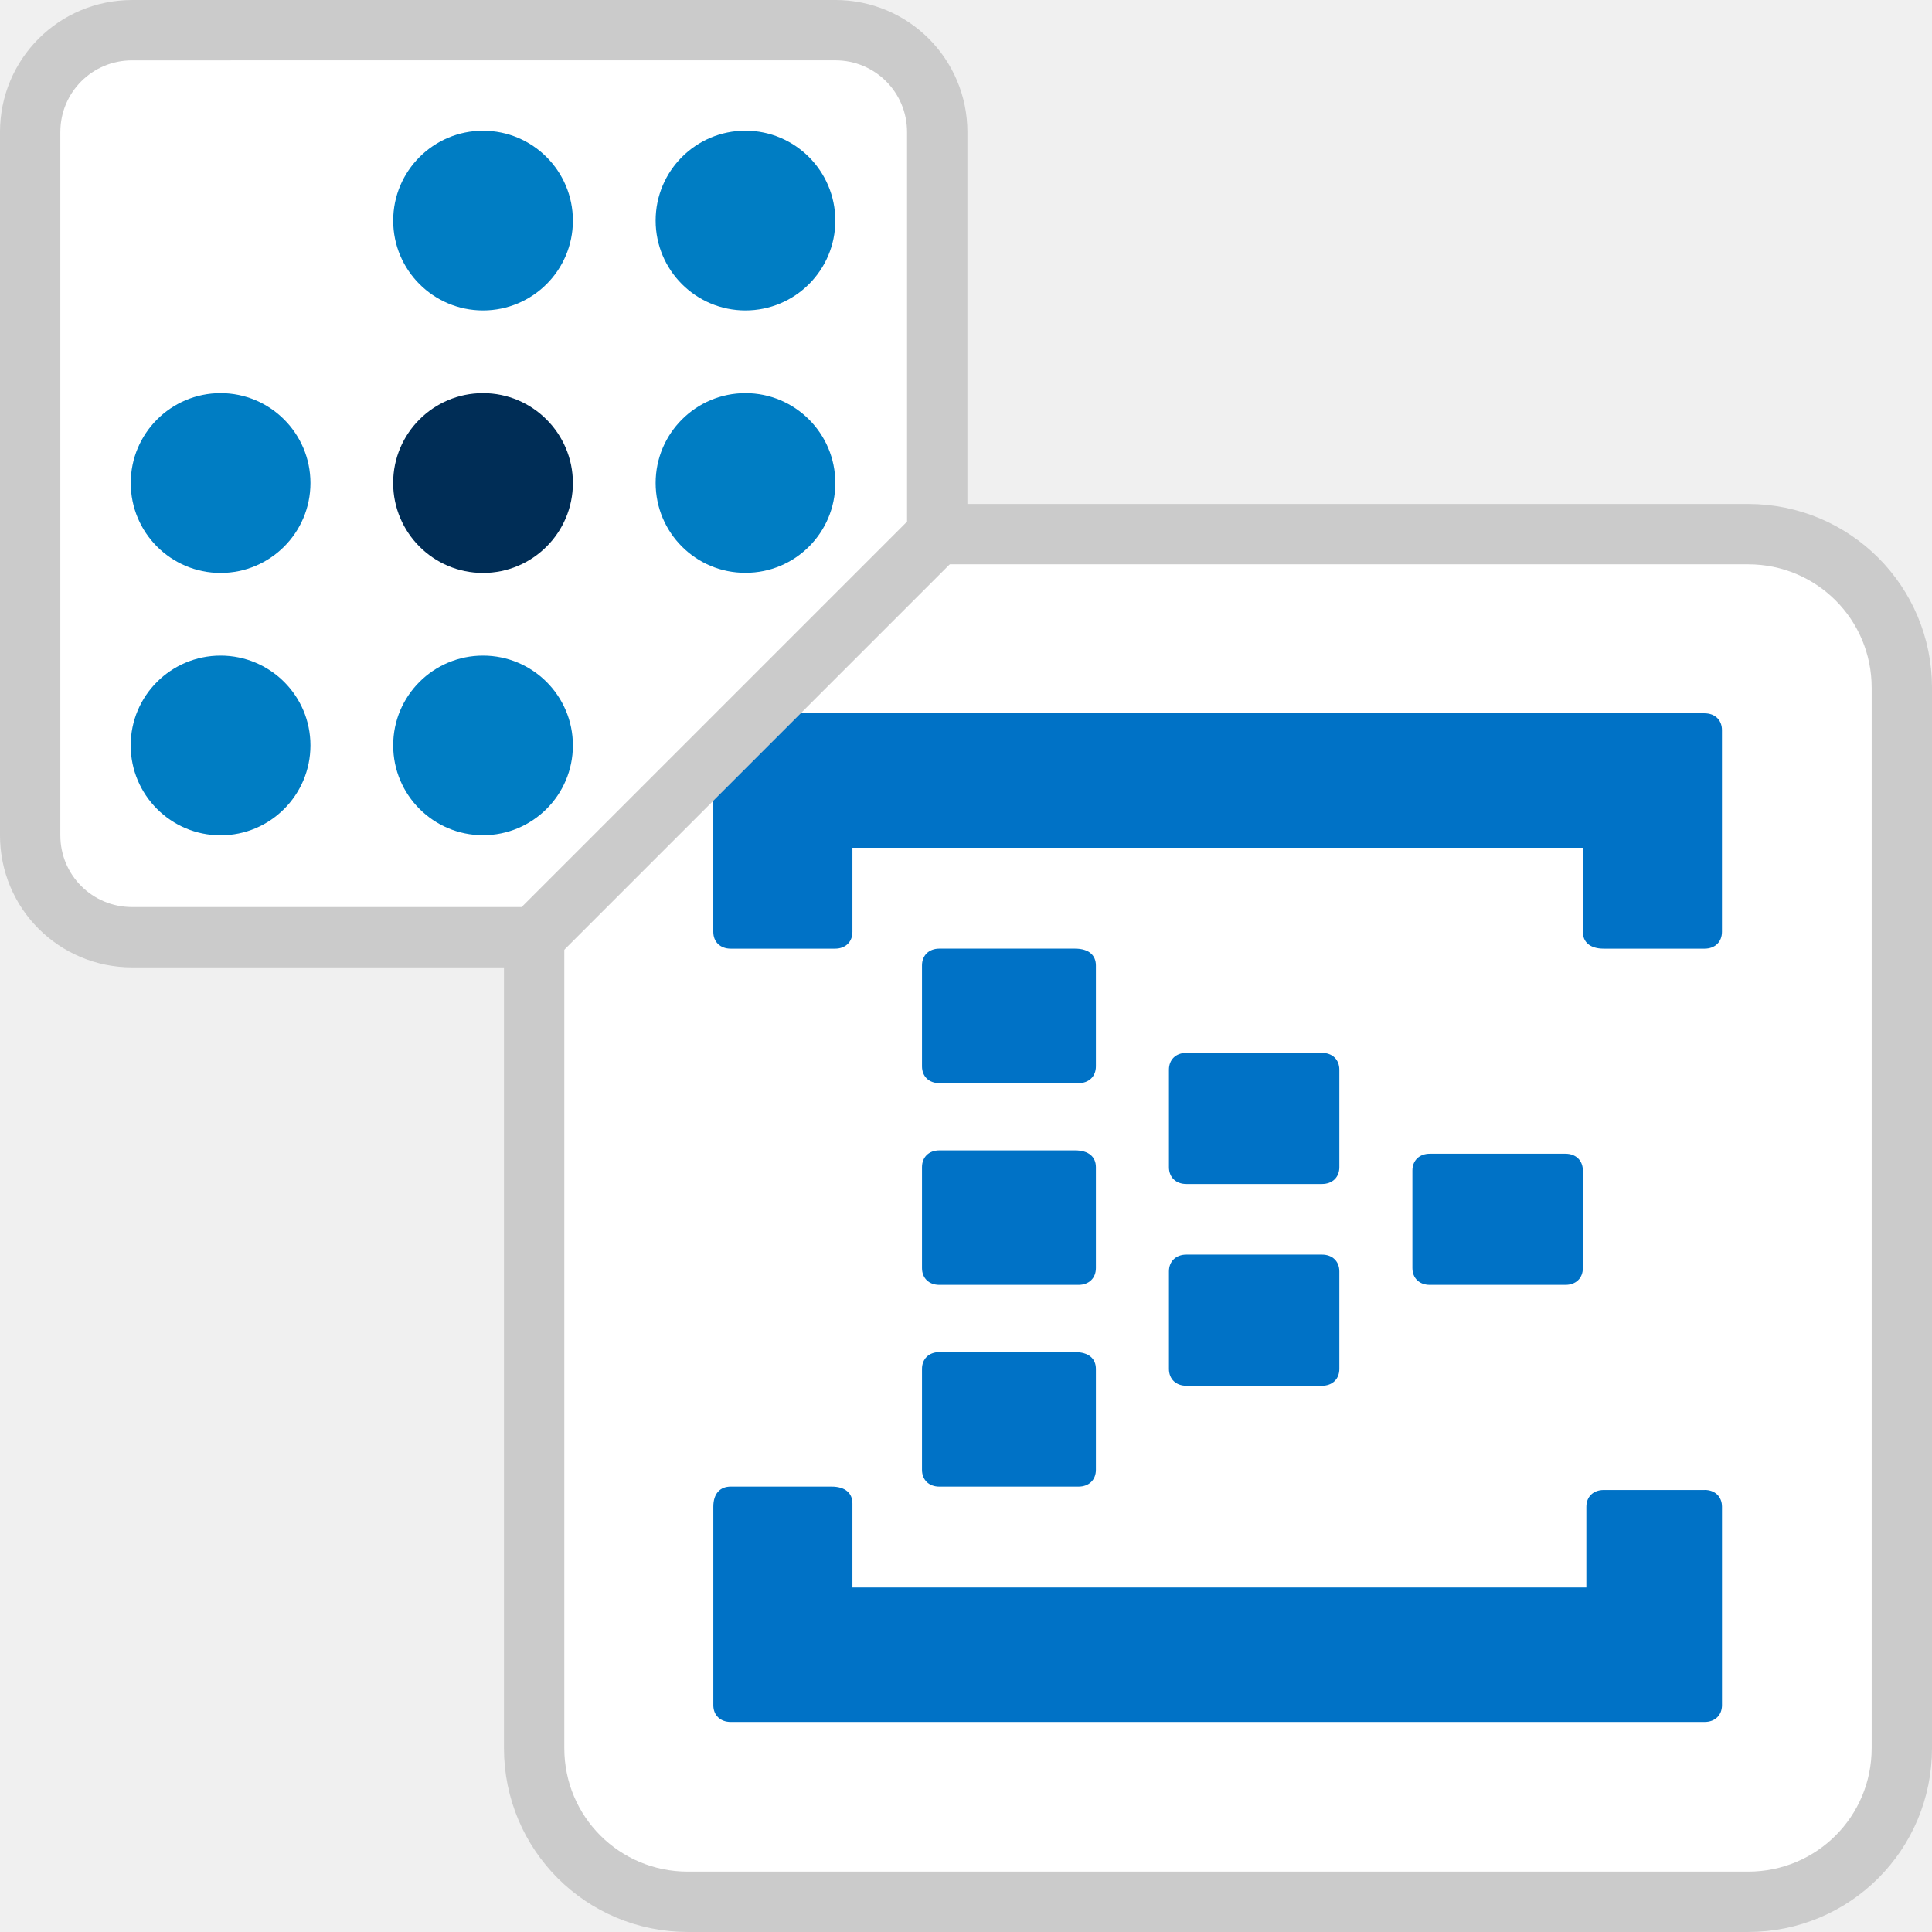
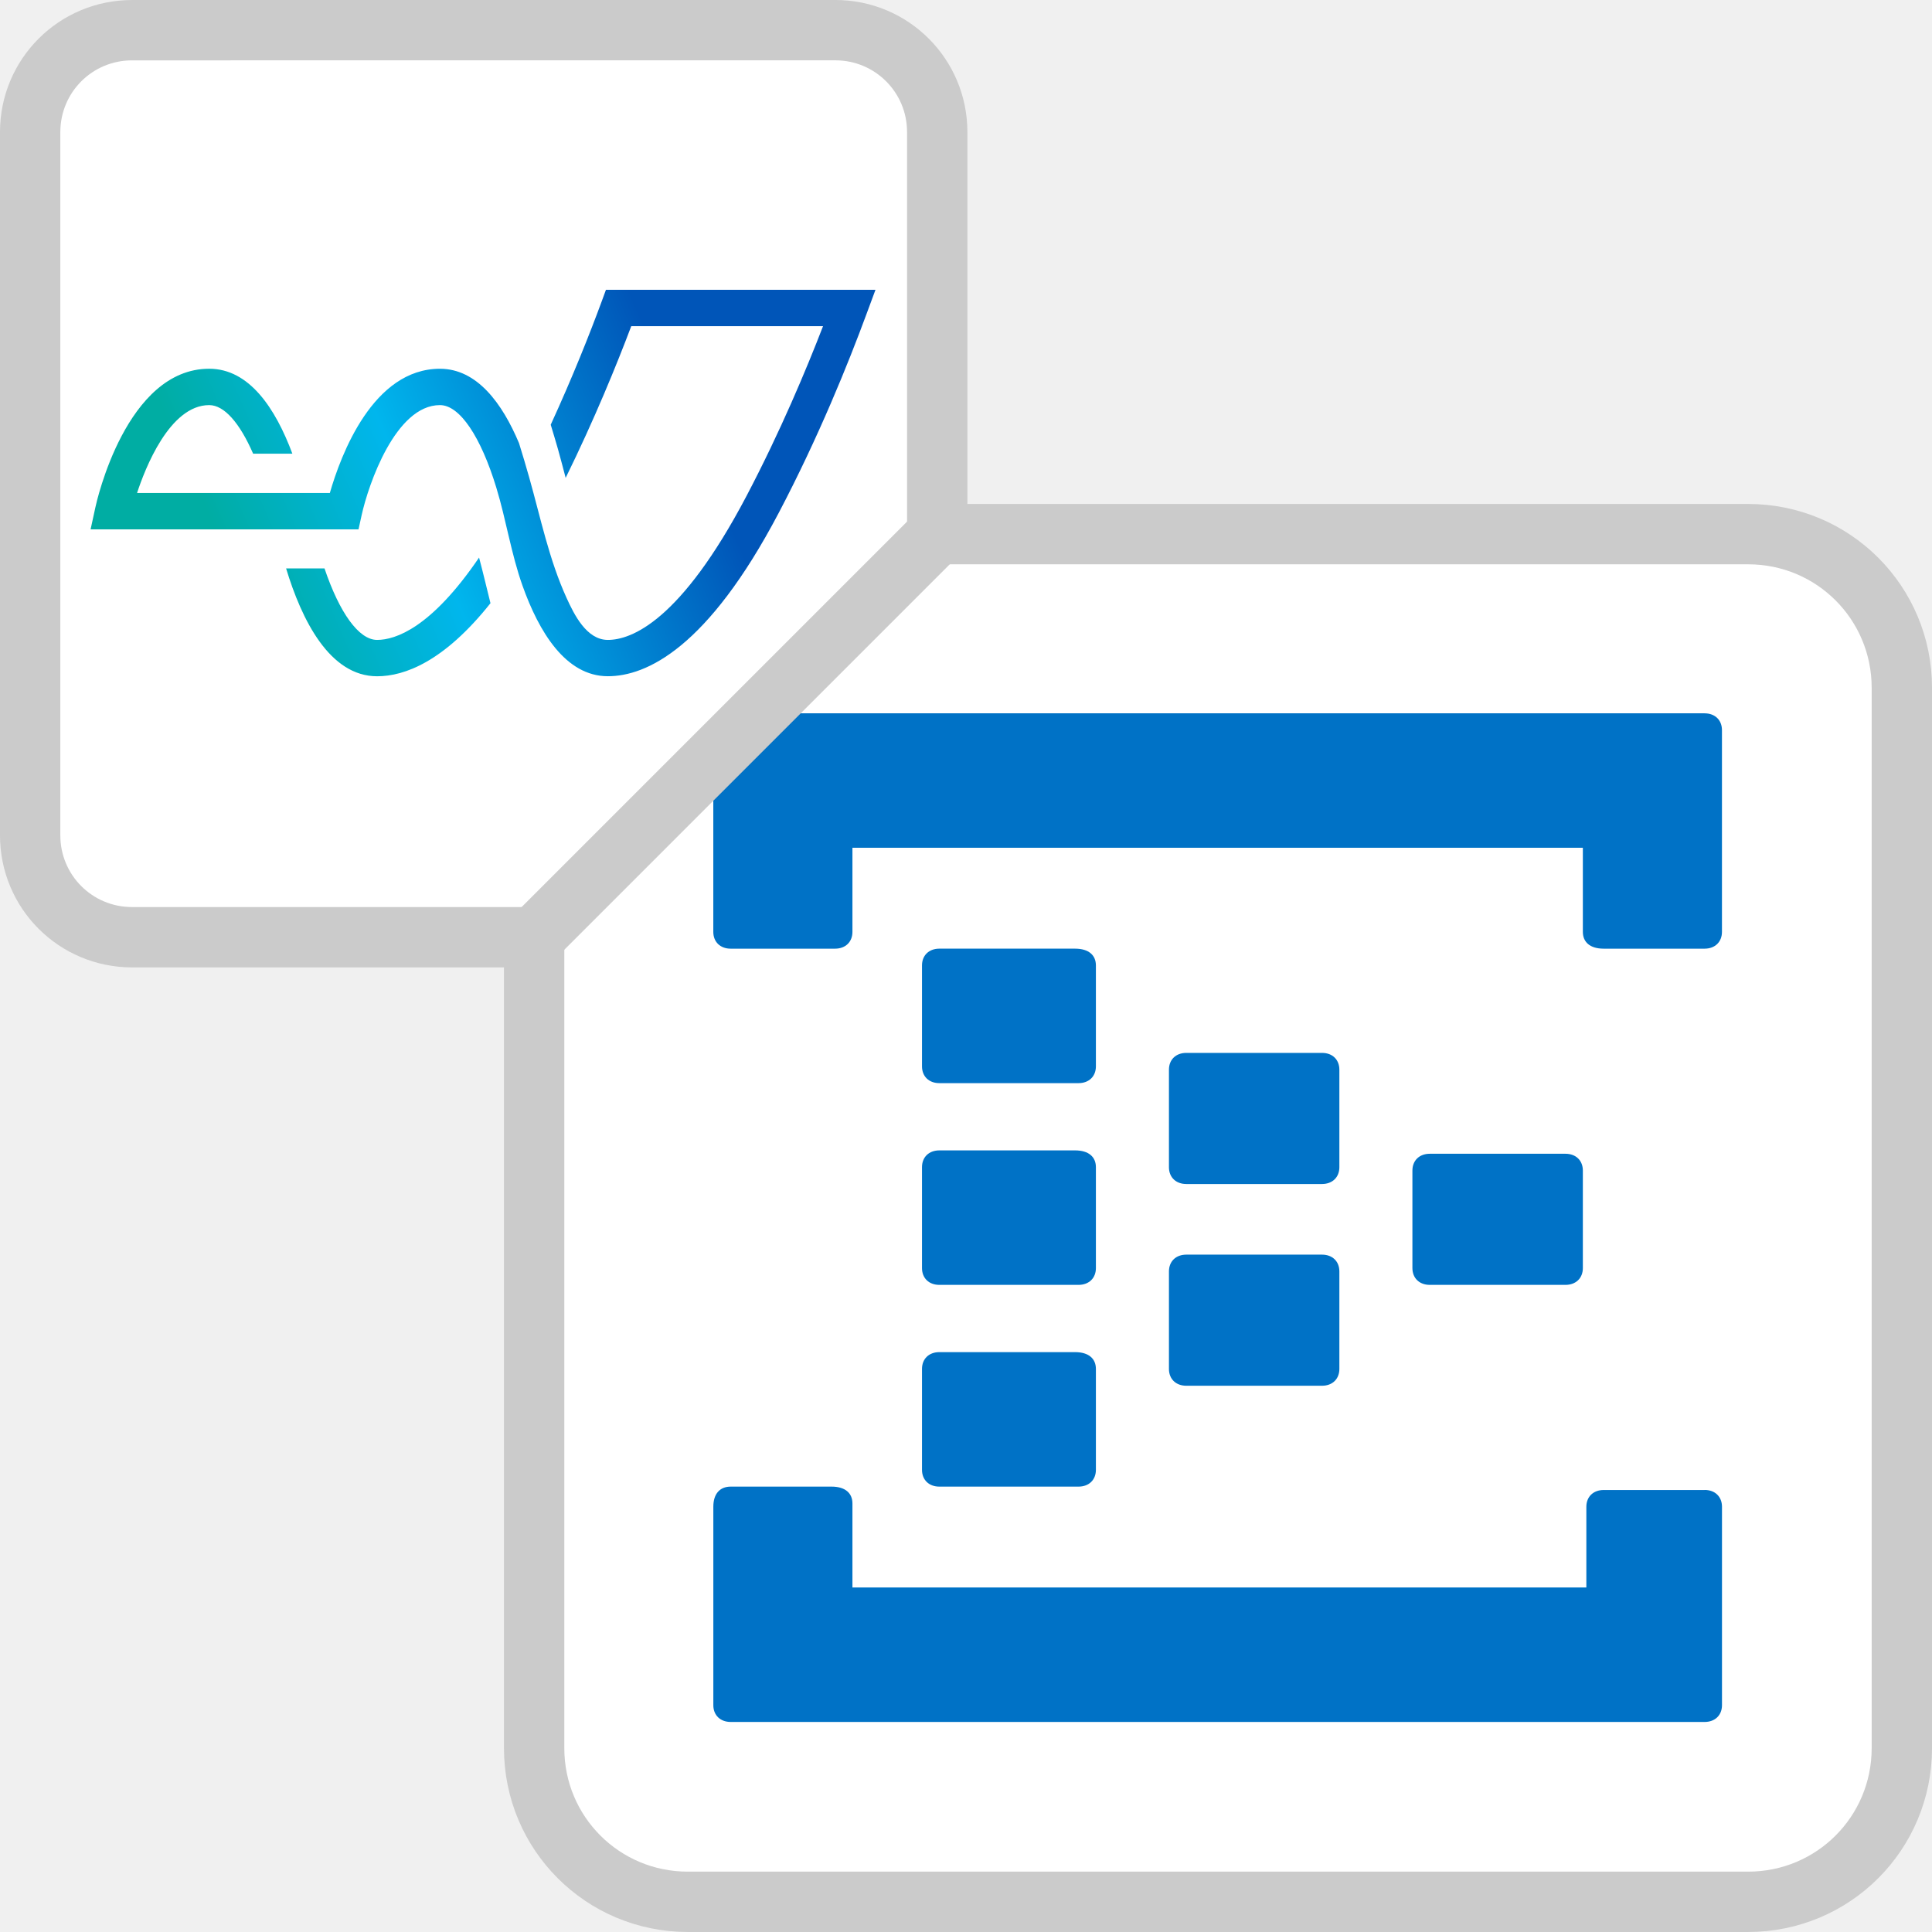
<svg xmlns="http://www.w3.org/2000/svg" xmlns:xlink="http://www.w3.org/1999/xlink" width="64mm" height="64mm" viewBox="0 0 64 64" version="1.1" id="svg1992">
  <defs id="defs1989">
    <path id="C" d="M30.345 28c0 .8-.552 1.333-1.379 1.333H17.931c-.828 0-1.379-.533-1.379-1.333v-8c0-.8.552-1.333 1.379-1.333H28.69c1.103 0 1.655.533 1.655 1.333v8z" />
+     <linearGradient xlink:href="#linearGradient1339" id="linearGradient2876" gradientUnits="userSpaceOnUse" gradientTransform="matrix(26.3404,11.3988,11.3988,-26.3404,615.174,434.693)" x1="0" y1="0" x2="1" y2="0" spreadMethod="pad" />
+     <linearGradient x1="0" y1="0" x2="1" y2="0" gradientUnits="userSpaceOnUse" gradientTransform="matrix(26.3404,11.3988,11.3988,-26.3404,615.174,434.693)" spreadMethod="pad" id="linearGradient1339">
+       <stop style="stop-opacity:1;stop-color:#00ada3" offset="0" id="stop1331" />
+       <stop style="stop-opacity:1;stop-color:#00ada3" offset="0.151" id="stop1333" />
+       <stop style="stop-opacity:1;stop-color:#00b6ed" offset="0.497" id="stop1335" />
+       <stop style="stop-opacity:1;stop-color:#0055b8" offset="1" id="stop1337" />
+     </linearGradient>
  </defs>
  <g id="layer1">
    <rect style="fill:#ffffff;fill-opacity:1;stroke:none;stroke-width:1.938;stroke-miterlimit:4;stroke-dasharray:none;stroke-opacity:1" id="rect2099" width="30.062" height="30.062" x="0.969" y="0.969" ry="3.379" />
    <rect style="fill:#ffffff;fill-opacity:1;stroke:none;stroke-width:2;stroke-miterlimit:4;stroke-dasharray:none;stroke-opacity:1" id="rect1030" width="45.328" height="45.328" x="17.672" y="17.672" ry="5.095" />
-     <g id="g4864" transform="matrix(1.505265,0,0,-1.505107,13.02471,24.69081)">
-       <path d="M 0,0 C 0,1.091 0.885,1.975 1.977,1.975 3.068,1.975 3.954,1.091 3.955,0 3.955,-1.095 3.068,-1.978 1.977,-1.978 0.885,-1.978 0,-1.093 0,0" style="fill:#007dc3;fill-opacity:1;fill-rule:nonzero;stroke:none" id="path4866" />
-     </g>
-     <g id="g4868" transform="matrix(1.505265,0,0,-1.505107,21.7191,15.99908)">
-       <path d="M 0,0 C 0,1.09 0.885,1.977 1.977,1.977 3.069,1.977 3.954,1.09 3.954,0 3.955,-1.094 3.069,-1.98 1.976,-1.977 0.885,-1.98 0,-1.094 0,0" style="fill:#007dc3;fill-opacity:1;fill-rule:nonzero;stroke:none" id="path4870" />
-     </g>
-     <g id="g4872" transform="matrix(1.505265,0,0,-1.505107,4.329088,24.69081)">
-       <path d="M 0,0 C 0,1.091 0.886,1.975 1.979,1.975 3.07,1.975 3.956,1.091 3.956,0 3.956,-1.095 3.07,-1.98 1.979,-1.98 0.886,-1.98 0,-1.093 0,0" style="fill:#007dc3;fill-opacity:1;fill-rule:nonzero;stroke:none" id="path4874" />
-     </g>
-     <g id="g4876" transform="matrix(1.505265,0,0,-1.505107,13.02352,15.99908)">
-       <path d="M 0,0 C 0,1.092 0.886,1.977 1.977,1.977 3.069,1.977 3.954,1.09 3.956,0 3.956,-1.094 3.069,-1.98 1.977,-1.98 0.886,-1.98 0.001,-1.094 0,0" style="fill:#002d56;fill-opacity:1;fill-rule:nonzero;stroke:none" id="path4878" />
-     </g>
-     <g id="g4880" transform="matrix(1.505265,0,0,-1.505107,21.7191,7.30769)">
-       <path d="M 0,0 C -0.001,1.092 0.884,1.979 1.976,1.979 3.068,1.978 3.954,1.092 3.954,-0.001 3.954,-1.092 3.068,-1.977 1.976,-1.977 0.884,-1.977 0,-1.092 0,0" style="fill:#007dc3;fill-opacity:1;fill-rule:nonzero;stroke:none" id="path4882" />
-     </g>
-     <g id="g4884" transform="matrix(1.505265,0,0,-1.505107,4.330752,15.99908)">
-       <path d="M 0,0 C 0,1.09 0.886,1.977 1.977,1.977 3.069,1.977 3.955,1.09 3.955,-0.001 3.955,-1.094 3.07,-1.98 1.977,-1.98 0.885,-1.98 0,-1.094 0,0" style="fill:#007dc3;fill-opacity:1;fill-rule:nonzero;stroke:none" id="path4886" />
-     </g>
-     <g id="g4888" transform="matrix(1.505265,0,0,-1.505107,13.02471,7.30769)">
-       <path d="m 0,0 c 0,1.091 0.885,1.978 1.977,1.978 1.093,0 1.978,-0.886 1.978,-1.979 0,-1.092 -0.887,-1.976 -1.978,-1.976 C 0.885,-1.977 0,-1.092 0,0" style="fill:#007dc3;fill-opacity:1;fill-rule:nonzero;stroke:none" id="path4890" />
-     </g>
    <path id="rect2638" style="fill:none;fill-opacity:1;stroke:#cbcbcb;stroke-width:1.999;stroke-miterlimit:4;stroke-dasharray:none;stroke-opacity:1" d="m 4.376,1 c -1.871,0 -3.377,1.506 -3.377,3.377 V 27.67 c 0,1.871 1.506,3.377 3.377,3.377 H 17.694 v 26.861 c 0,2.821 2.271,5.092 5.092,5.092 h 35.123 c 2.821,0 5.092,-2.271 5.092,-5.092 V 22.786 c 0,-2.821 -2.271,-5.092 -5.092,-5.092 H 31.047 V 4.376 c 0,-1.871 -1.507,-3.377 -3.377,-3.377 z" />
    <path id="path9707" style="color:#000000;fill:#0072c6;fill-rule:nonzero;stroke:none;stroke-width:1.579;stroke-linecap:butt;stroke-linejoin:miter;-inkscape-stroke:none;fill-opacity:1" d="M 117.611 118.773 C 116.306 118.773 115.436 119.614 115.436 120.877 L 115.436 133.506 C 115.436 134.769 116.304 135.611 117.611 135.611 L 135.031 135.611 C 136.337 135.611 137.209 134.769 137.209 133.506 L 137.209 120.877 C 137.209 119.614 136.337 118.773 134.596 118.773 L 117.611 118.773 z M 148.531 131.824 C 147.226 131.824 146.354 132.665 146.354 133.928 L 146.354 146.135 C 146.354 147.398 147.224 148.24 148.531 148.24 L 165.516 148.24 C 166.821 148.24 167.691 147.398 167.691 146.135 L 167.691 133.928 C 167.691 132.665 166.823 131.824 165.516 131.824 L 148.531 131.824 z M 117.611 144.031 C 116.306 144.031 115.436 144.872 115.436 146.135 L 115.436 158.764 C 115.436 160.027 116.304 160.869 117.611 160.869 L 135.031 160.869 C 136.337 160.869 137.209 160.027 137.209 158.764 L 137.209 146.135 C 137.209 144.872 136.337 144.031 134.596 144.031 L 117.611 144.031 z M 179.014 144.453 C 177.708 144.453 176.836 145.294 176.836 146.557 L 176.836 158.764 C 176.836 160.027 177.707 160.869 179.014 160.869 L 195.998 160.869 C 197.304 160.869 198.176 160.027 198.176 158.764 L 198.176 146.557 C 198.176 145.294 197.305 144.453 195.998 144.453 L 179.014 144.453 z M 148.531 157.082 C 147.226 157.082 146.354 157.923 146.354 159.186 L 146.354 171.393 C 146.354 172.655 147.224 173.498 148.531 173.498 L 165.516 173.498 C 166.821 173.498 167.691 172.655 167.691 171.393 L 167.691 159.186 C 167.691 157.923 166.823 157.082 165.516 157.082 L 148.531 157.082 z M 117.611 169.289 C 116.306 169.289 115.436 170.13 115.436 171.393 L 115.436 184.023 C 115.436 185.286 116.304 186.127 117.611 186.127 L 135.031 186.127 C 136.337 186.127 137.209 185.286 137.209 184.023 L 137.209 171.393 C 137.209 170.13 136.337 169.289 134.596 169.289 L 117.611 169.289 z " transform="scale(0.2645833)" />
    <path style="color:#000000;fill:#0072c6;fill-rule:nonzero;stroke:none;stroke-width:0.418;stroke-linecap:butt;stroke-linejoin:miter;-inkscape-stroke:none" d="m 56.467,23.629 v 0 h -3.457 -25.464 -2.189 -1.152 c -0.345,0 -0.576,0.223 -0.576,0.557 v 6.683 c 0,0.334 0.231,0.557 0.576,0.557 h 3.457 c 0.346,0 0.576,-0.223 0.576,-0.557 v -2.785 h 24.196 v 2.785 c 0,0.334 0.231,0.557 0.691,0.557 h 3.341 c 0.346,0 0.576,-0.223 0.576,-0.557 v -3.341 -3.341 c 4.18e-4,-0.334 -0.23,-0.557 -0.576,-0.557 z m 0,25.729 h -3.341 c -0.346,0 -0.576,0.223 -0.576,0.557 v 2.673 H 28.238 v -2.785 c 0,-0.334 -0.231,-0.557 -0.691,-0.557 h -3.341 c -0.346,0 -0.576,0.223 -0.576,0.668 v 6.571 c -4.18e-4,0.334 0.23,0.557 0.576,0.557 h 1.152 2.304 25.464 3.226 0.115 c 0.346,0 0.576,-0.223 0.576,-0.557 v -6.572 c 0,-0.334 -0.231,-0.557 -0.576,-0.557 z" id="path9713" />
    <symbol id="A" overflow="visible" transform="matrix(0.4176761,0,0,0.4176761,23.41988,23.41988)" style="fill:#ffffff;fill-rule:evenodd;stroke:#000000;stroke-linecap:round;stroke-linejoin:round">
      <g fill="#b8d432" stroke="none" id="g8655">
        <path d="m 49.655,36 c 0,0.8 -0.552,1.333 -1.379,1.333 H 37.517 C 36.689,37.333 36.138,36.8 36.138,36 v -7.733 c 0,-0.8 0.552,-1.333 1.379,-1.333 h 10.759 c 0.828,0 1.379,0.533 1.379,1.333 z m 19.31,8 c 0,0.8 -0.552,1.333 -1.379,1.333 H 56.827 C 55.999,45.333 55.448,44.8 55.448,44 v -7.733 c 0,-0.8 0.552,-1.333 1.379,-1.333 h 10.759 c 0.828,0 1.379,0.533 1.379,1.333 z m -19.31,8 c 0,0.8 -0.552,1.333 -1.379,1.333 H 37.517 C 36.689,53.333 36.138,52.8 36.138,52 v -7.733 c 0,-0.8 0.552,-1.333 1.379,-1.333 h 10.759 c 0.828,0 1.379,0.533 1.379,1.333 z" id="path8651" />
        <use xlink:href="#C" id="use8653" x="0" y="0" width="100%" height="100%" />
      </g>
      <path d="M 78.621,0 V 0 H 70.345 9.379 4.138 1.379 C 0.552,0 0,0.533 0,1.333 v 16 c 0,0.8 0.552,1.333 1.379,1.333 h 8.276 c 0.828,0 1.379,-0.533 1.379,-1.333 v -6.667 h 57.931 v 6.667 c 0,0.8 0.552,1.333 1.655,1.333 h 8 c 0.828,0 1.379,-0.533 1.379,-1.333 v -8 -8 C 80,0.533 79.448,0 78.621,0 Z m 0,61.6 h -8 c -0.828,0 -1.379,0.533 -1.379,1.333 v 6.4 H 11.035 v -6.667 c 0,-0.8 -0.552,-1.333 -1.655,-1.333 h -8 c -0.828,0 -1.379,0.533 -1.379,1.6 V 78.666 C 0,79.466 0.552,80 1.379,80 h 2.759 5.517 60.966 7.724 0.276 C 79.449,80 80,79.467 80,78.667 V 62.933 C 80,62.133 79.448,61.6 78.621,61.6 Z" stroke="none" fill="#0072c6" id="path8657" />
      <g fill="#b8d432" id="g8663">
        <use xlink:href="#C" y="16" stroke="none" id="use8659" x="0" width="100%" height="100%" />
        <use xlink:href="#C" y="32" stroke="none" id="use8661" x="0" width="100%" height="100%" />
      </g>
    </symbol>
    <path style="fill:#cbcbcb;stroke:#cbcbcb;stroke-width:2;stroke-linecap:butt;stroke-linejoin:miter;stroke-opacity:1;stroke-miterlimit:4;stroke-dasharray:none;fill-opacity:1" d="M 17.694,31.047 31.047,17.694" id="path2730" />
+     <g id="g1319-3" transform="matrix(0.6494155,0,0,-0.6494155,-394.0725,303.1297)">
+       <g id="g1321-6">
+         <g id="g1327-3">
+           <g id="g1329-4">
+             <path d="m 637.72,451.99 -0.223,-0.608 c -0.604,-1.637 -1.48,-3.848 -2.594,-6.274 v 0 c 0.125,-0.414 0.251,-0.827 0.369,-1.243 v 0 c 0.137,-0.484 0.264,-0.977 0.393,-1.468 v 0 c 1.466,2.982 2.606,5.777 3.346,7.739 v 0 h 9.783 c -0.833,-2.159 -2.173,-5.371 -3.903,-8.661 v 0 c -3.359,-6.388 -5.874,-7.343 -7.074,-7.343 v 0 c -1.089,0 -1.723,1.302 -2.106,2.142 v 0 c -0.892,1.959 -1.319,4.064 -1.9,6.124 v 0 c -0.169,0.595 -0.341,1.184 -0.526,1.772 v 0 c -0.85,2.02 -2.136,3.793 -4.033,3.793 v 0 c -3.41,0 -5.051,-4.376 -5.616,-6.338 v 0 h -9.834 c 0.393,1.204 1.651,4.484 3.68,4.484 v 0 c 0.766,0 1.556,-0.907 2.241,-2.478 v 0 h 2.002 c -0.869,2.326 -2.204,4.333 -4.243,4.333 v 0 c -4.23,0 -5.743,-6.78 -5.805,-7.069 v 0 l -0.245,-1.125 13.667,0.001 0.16,0.728 c 0.344,1.561 1.731,5.61 3.993,5.61 v 0 c 1.014,0 2.085,-1.616 2.875,-4.207 v 0 c 0.502,-1.645 0.758,-3.377 1.335,-4.999 v 0 c 0.835,-2.35 2.199,-4.624 4.355,-4.624 v 0 c 1.977,0 5.094,1.444 8.716,8.331 v 0 c 2.034,3.866 3.555,7.644 4.473,10.132 v 0 l 0.462,1.247 -10e-4,0.001 z m -11.672,-17.858 c -0.938,0 -1.92,1.391 -2.684,3.646 v 0 h -1.959 c 0.796,-2.625 2.218,-5.501 4.643,-5.501 v 0 c 1.402,0 3.414,0.748 5.782,3.727 v 0 c -0.194,0.776 -0.376,1.556 -0.582,2.328 v 0 c -2.44,-3.585 -4.261,-4.2 -5.2,-4.2" style="fill:url(#linearGradient2876);stroke:none" id="path1341-1" />
+           </g>
+         </g>
+       </g>
+     </g>
  </g>
</svg>
